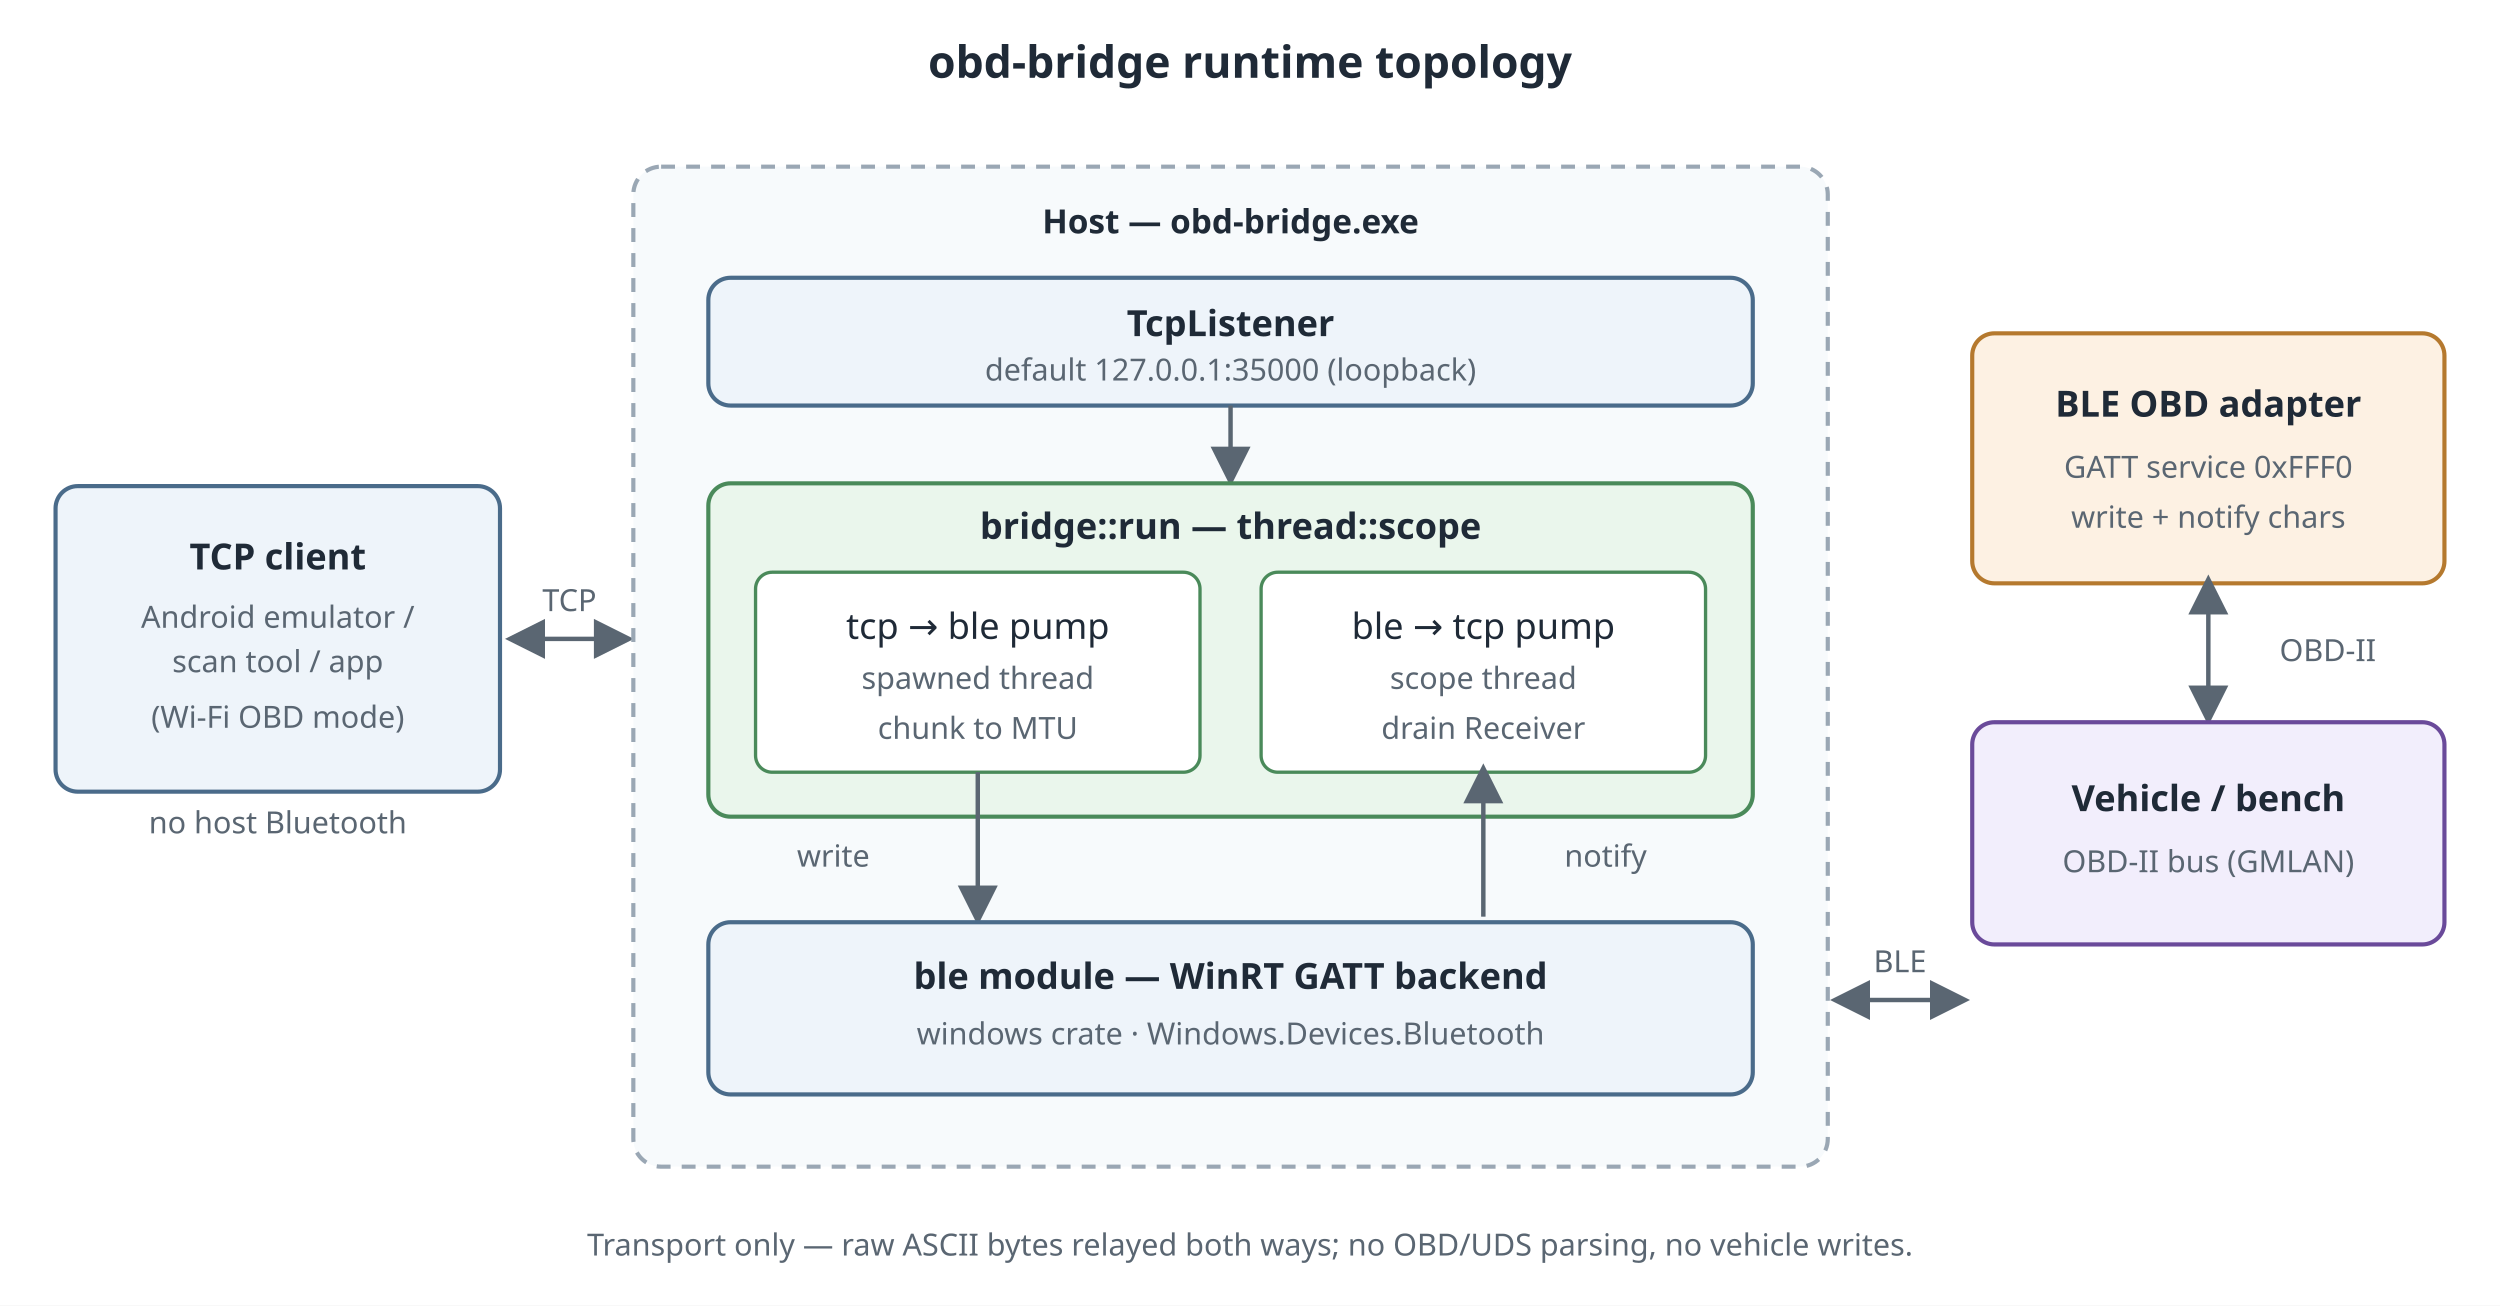
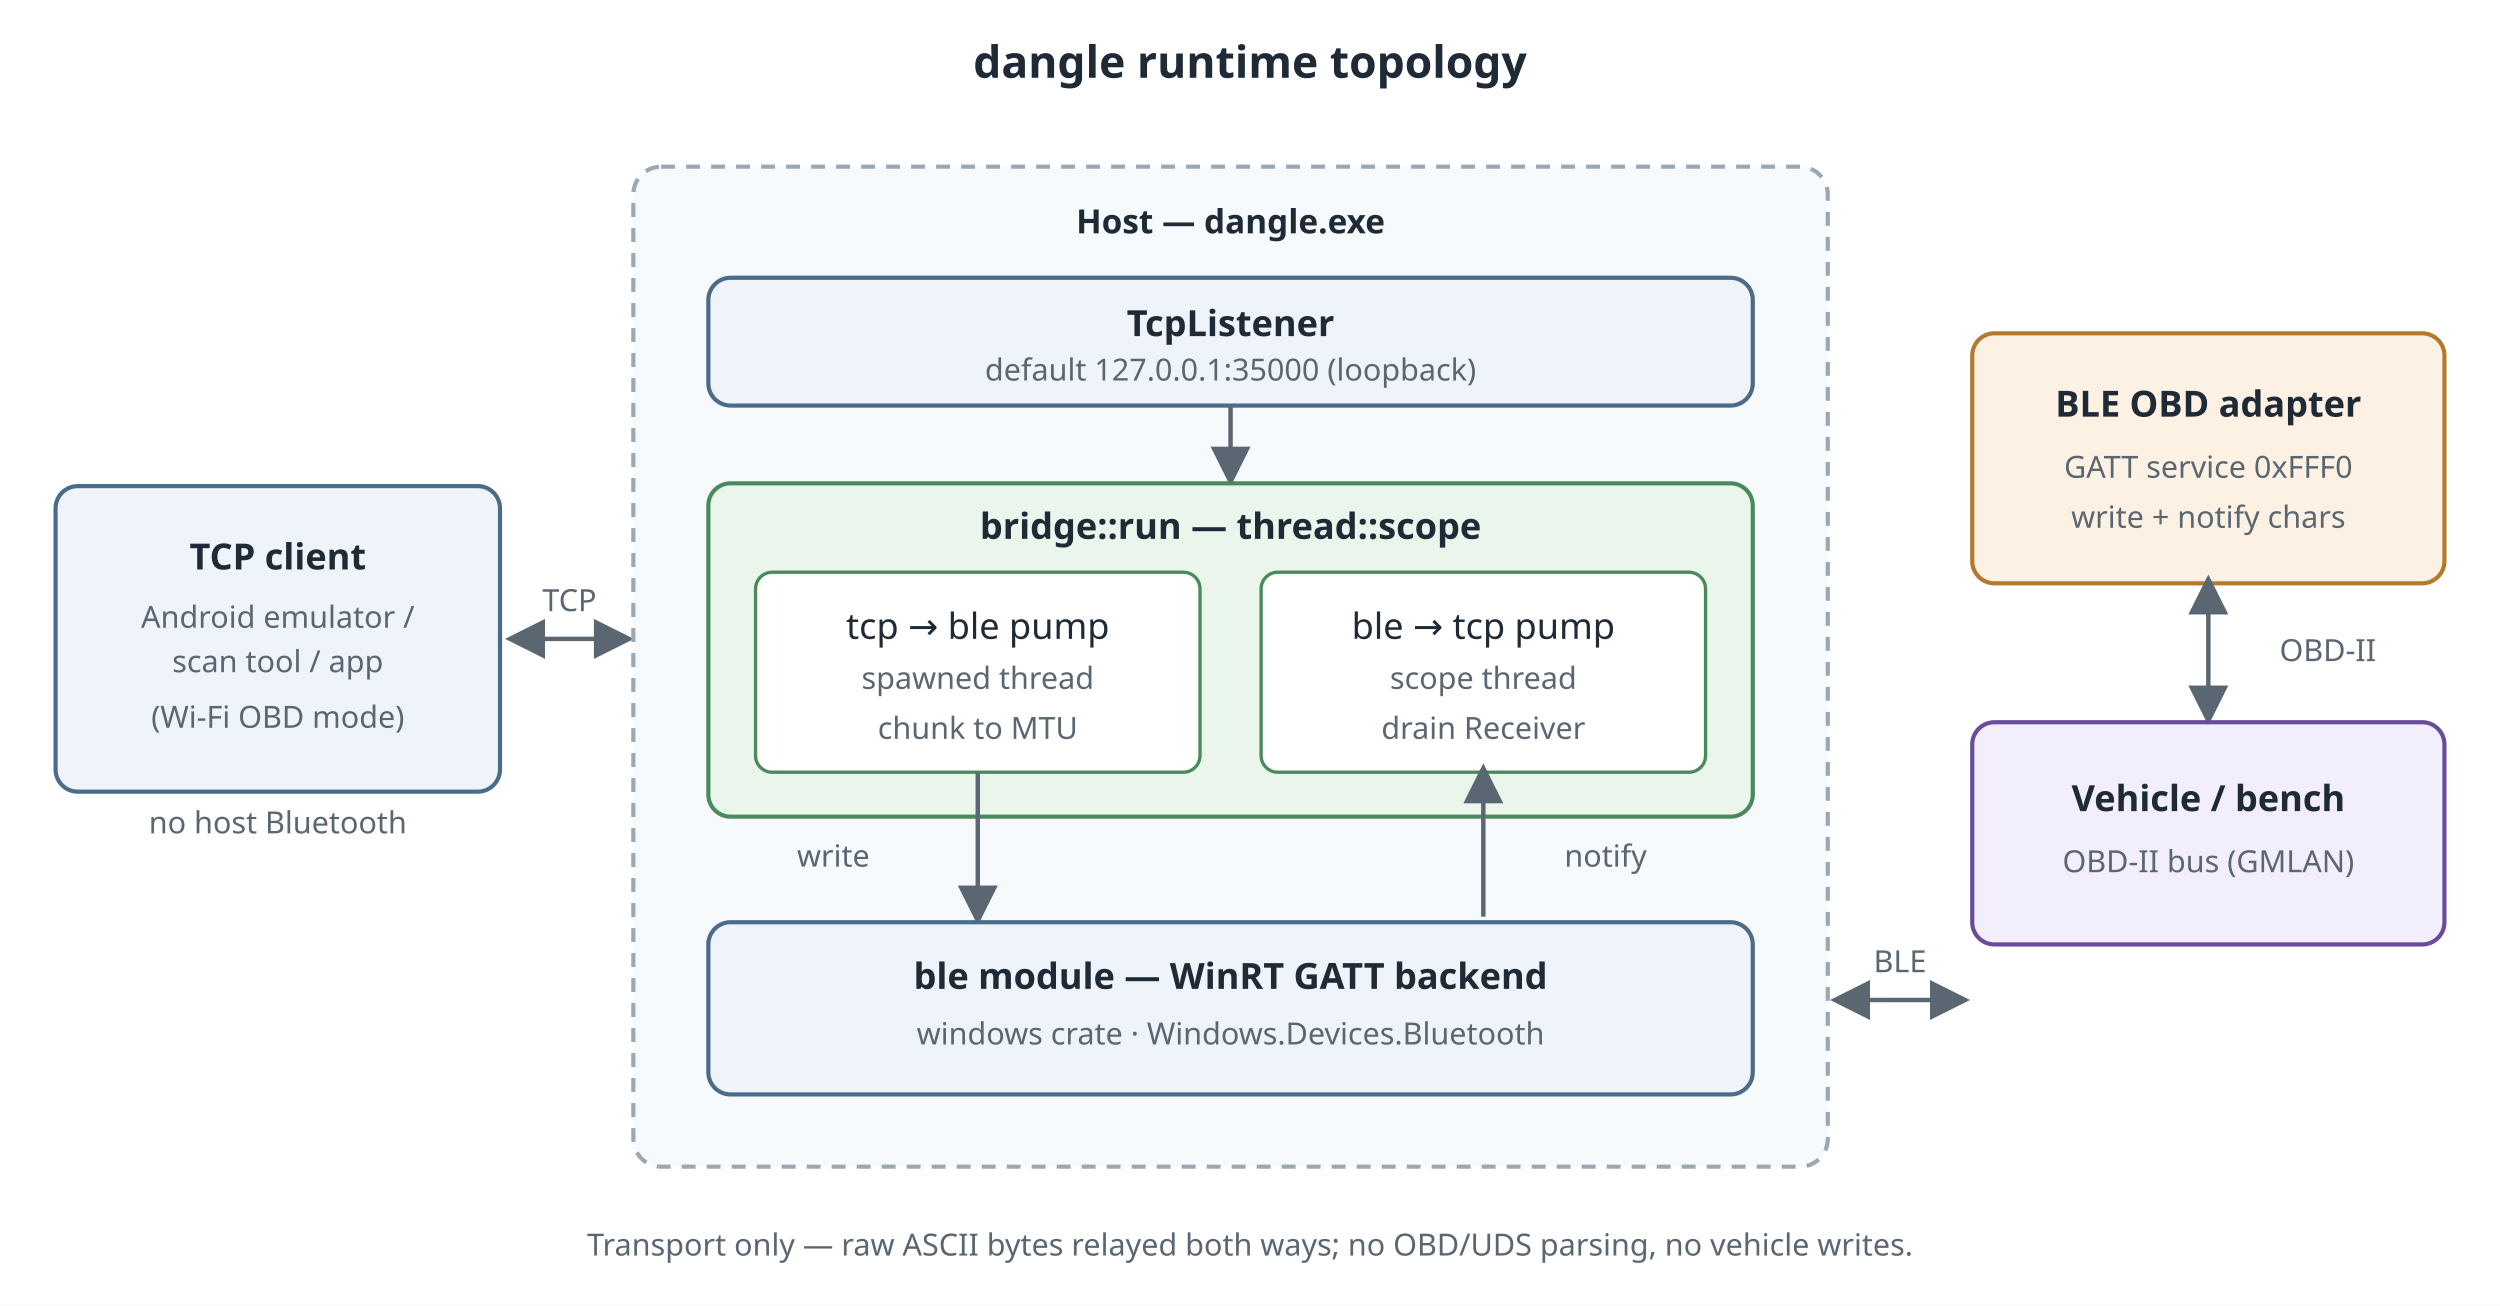
<svg xmlns="http://www.w3.org/2000/svg" viewBox="0 0 900 470" font-family="'Segoe UI',system-ui,sans-serif">
  <defs>
    <marker id="arr" markerWidth="9" markerHeight="9" refX="7" refY="4.5" orient="auto">
      <path d="M0,0 L9,4.5 L0,9 z" fill="#5a6672" />
    </marker>
    <marker id="arrS" markerWidth="9" markerHeight="9" refX="2" refY="4.5" orient="auto">
      <path d="M9,0 L0,4.5 L9,9 z" fill="#5a6672" />
    </marker>
  </defs>
  <style>
    text{fill:#1f2a37}
    .t{font-size:13px}.b{font-weight:600}
    .lbl{font-size:11px;fill:#5a6672}
    .arrow{stroke:#5a6672;stroke-width:1.6;fill:none;marker-end:url(#arr)}
    .biarrow{stroke:#5a6672;stroke-width:1.6;fill:none;marker-end:url(#arr);marker-start:url(#arrS)}
  </style>
  <rect x="0" y="0" width="900" height="470" fill="#ffffff" />
-   <text x="450" y="28" text-anchor="middle" class="b" font-size="16">obd-bridge runtime topology</text>
+   <text x="450" y="28" text-anchor="middle" class="b" font-size="16">dangle runtime topology</text>
  <rect x="20" y="175" width="160" height="110" rx="8" fill="#eef4fa" stroke="#4a6b8a" stroke-width="1.5" />
  <text x="100" y="205" text-anchor="middle" class="t b">TCP client</text>
  <text x="100" y="226" text-anchor="middle" class="lbl">Android emulator /</text>
  <text x="100" y="242" text-anchor="middle" class="lbl">scan tool / app</text>
  <text x="100" y="262" text-anchor="middle" class="lbl">(Wi-Fi OBD mode)</text>
  <text x="100" y="300" text-anchor="middle" class="lbl">no host Bluetooth</text>
  <path class="biarrow" d="M185,230 L225,230" />
  <text x="205" y="220" text-anchor="middle" class="lbl">TCP</text>
  <rect x="228" y="60" width="430" height="360" rx="10" fill="#f7fafc" stroke="#9aa7b4" stroke-width="1.5" stroke-dasharray="5 4" />
-   <text x="443" y="84" text-anchor="middle" class="b">Host — obd-bridge.exe</text>
+   <text x="443" y="84" text-anchor="middle" class="b">Host — dangle.exe</text>
  <rect x="255" y="100" width="376" height="46" rx="8" fill="#eef4fa" stroke="#4a6b8a" stroke-width="1.5" />
  <text x="443" y="121" text-anchor="middle" class="t b">TcpListener</text>
  <text x="443" y="137" text-anchor="middle" class="lbl">default 127.0.0.1:35000 (loopback)</text>
  <path class="arrow" d="M443,146 L443,172" />
  <rect x="255" y="174" width="376" height="120" rx="8" fill="#eaf6ec" stroke="#4a8a5a" stroke-width="1.5" />
  <text x="443" y="194" text-anchor="middle" class="t b">bridge::run — thread::scope</text>
  <rect x="272" y="206" width="160" height="72" rx="6" fill="#ffffff" stroke="#4a8a5a" stroke-width="1.2" />
  <text x="352" y="230" text-anchor="middle" class="t">tcp → ble pump</text>
  <text x="352" y="248" text-anchor="middle" class="lbl">spawned thread</text>
  <text x="352" y="266" text-anchor="middle" class="lbl">chunk to MTU</text>
  <rect x="454" y="206" width="160" height="72" rx="6" fill="#ffffff" stroke="#4a8a5a" stroke-width="1.2" />
  <text x="534" y="230" text-anchor="middle" class="t">ble → tcp pump</text>
  <text x="534" y="248" text-anchor="middle" class="lbl">scope thread</text>
  <text x="534" y="266" text-anchor="middle" class="lbl">drain Receiver</text>
  <path class="arrow" d="M352,278 L352,330" />
  <text x="300" y="312" text-anchor="middle" class="lbl">write</text>
  <path class="arrow" d="M534,330 L534,278" />
  <text x="578" y="312" text-anchor="middle" class="lbl">notify</text>
  <rect x="255" y="332" width="376" height="62" rx="8" fill="#eef4fa" stroke="#4a6b8a" stroke-width="1.5" />
  <text x="443" y="356" text-anchor="middle" class="t b">ble module — WinRT GATT backend</text>
  <text x="443" y="376" text-anchor="middle" class="lbl">windows crate · Windows.Devices.Bluetooth</text>
  <path class="biarrow" d="M662,360 L706,360" />
  <text x="684" y="350" text-anchor="middle" class="lbl">BLE</text>
  <rect x="710" y="120" width="170" height="90" rx="8" fill="#fdf1e3" stroke="#b5792e" stroke-width="1.5" />
  <text x="795" y="150" text-anchor="middle" class="t b">BLE OBD adapter</text>
  <text x="795" y="172" text-anchor="middle" class="lbl">GATT service 0xFFF0</text>
  <text x="795" y="190" text-anchor="middle" class="lbl">write + notify chars</text>
  <path class="biarrow" d="M795,210 L795,258" />
  <text x="838" y="238" text-anchor="middle" class="lbl">OBD-II</text>
  <rect x="710" y="260" width="170" height="80" rx="8" fill="#f2eefc" stroke="#6a4a9a" stroke-width="1.5" />
  <text x="795" y="292" text-anchor="middle" class="t b">Vehicle / bench</text>
  <text x="795" y="314" text-anchor="middle" class="lbl">OBD-II bus (GMLAN)</text>
  <text x="450" y="452" text-anchor="middle" class="lbl">Transport only — raw ASCII bytes relayed both ways; no OBD/UDS parsing, no vehicle writes.</text>
</svg>
